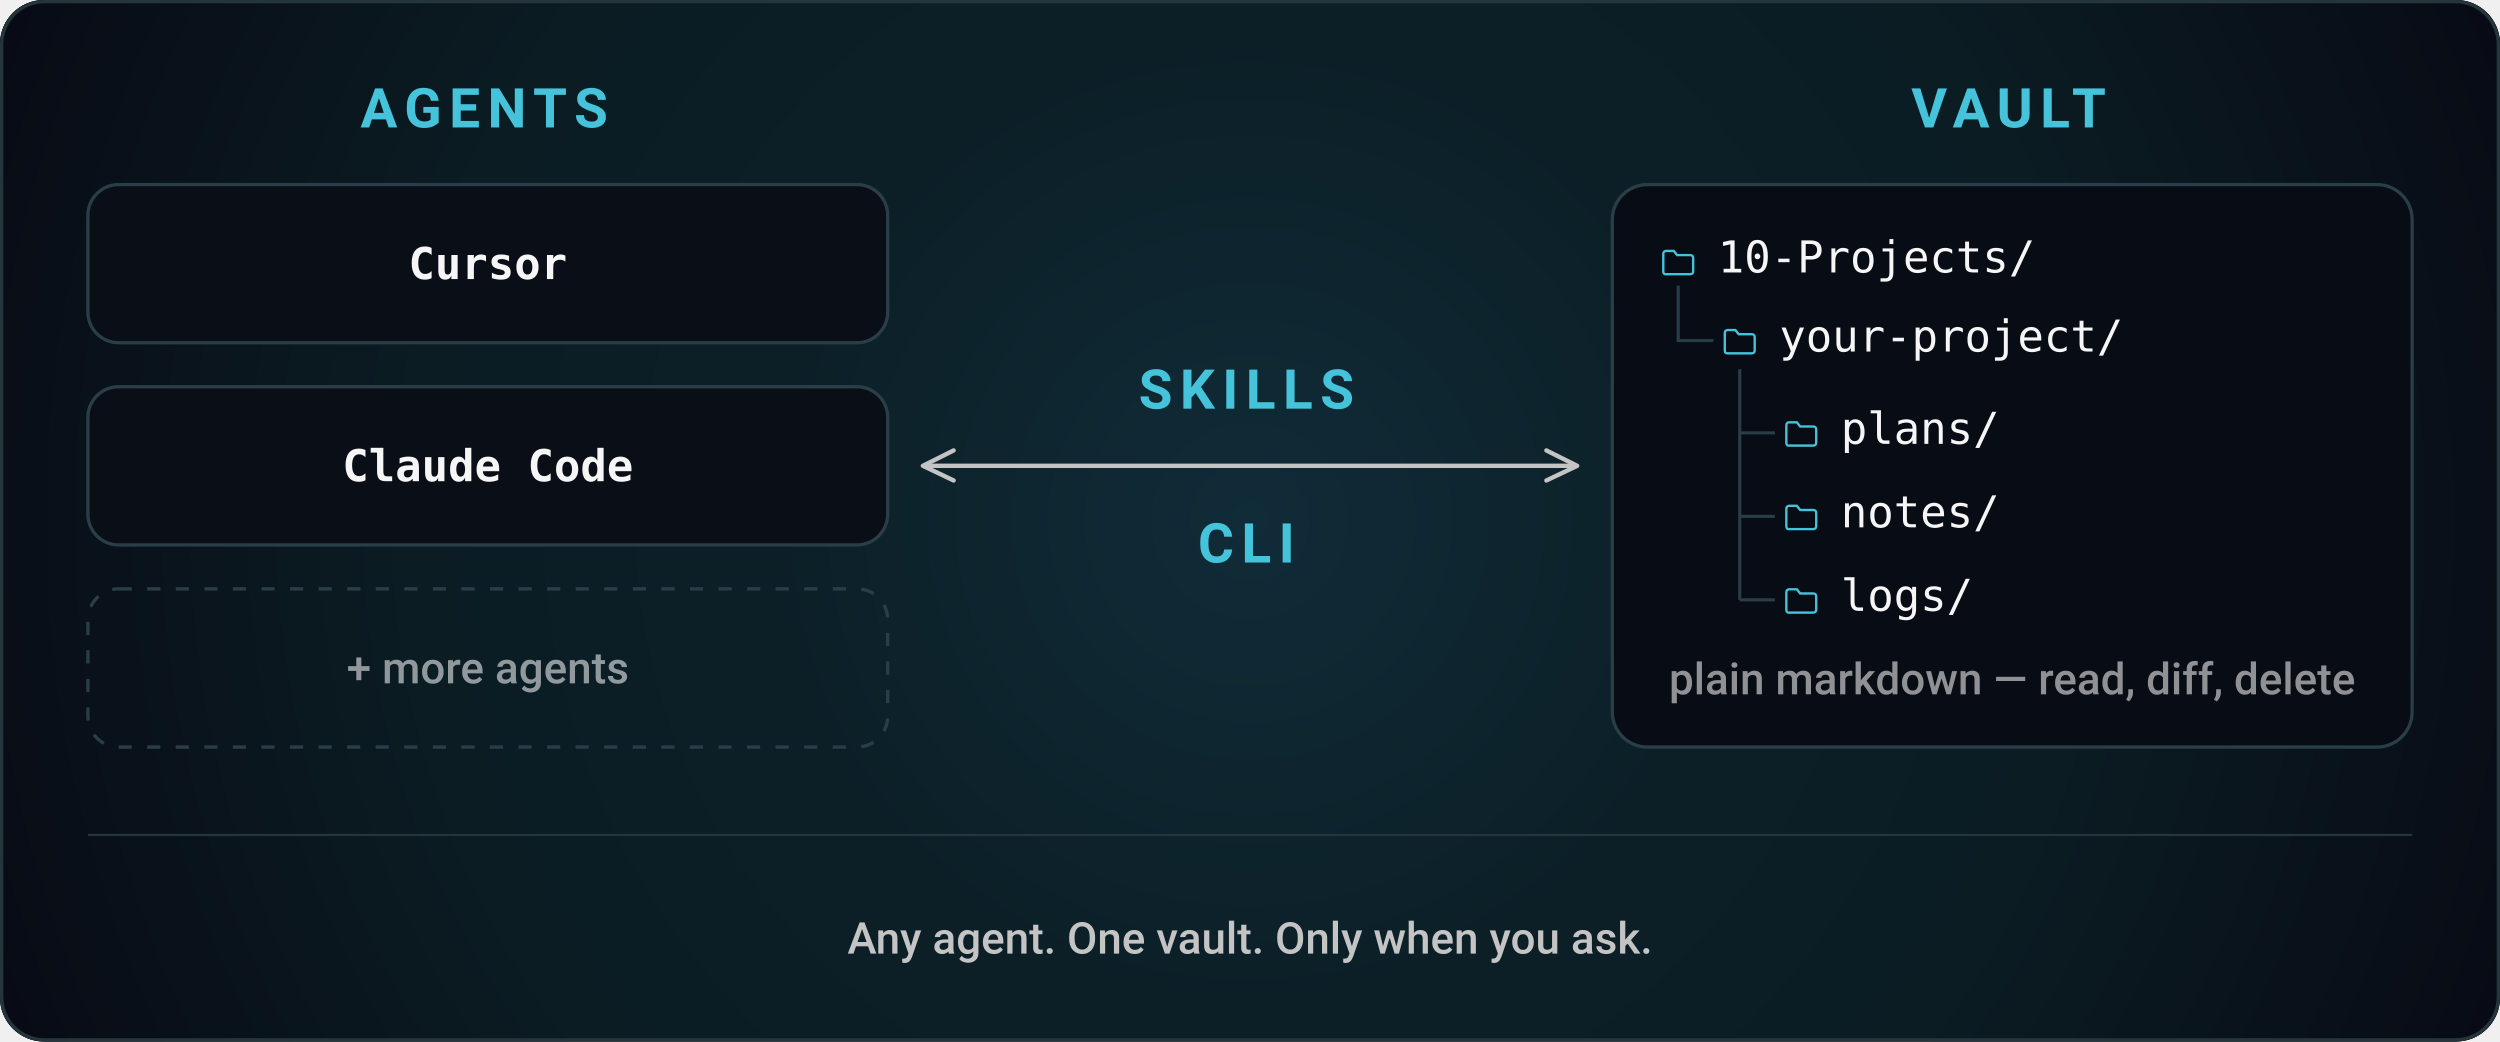
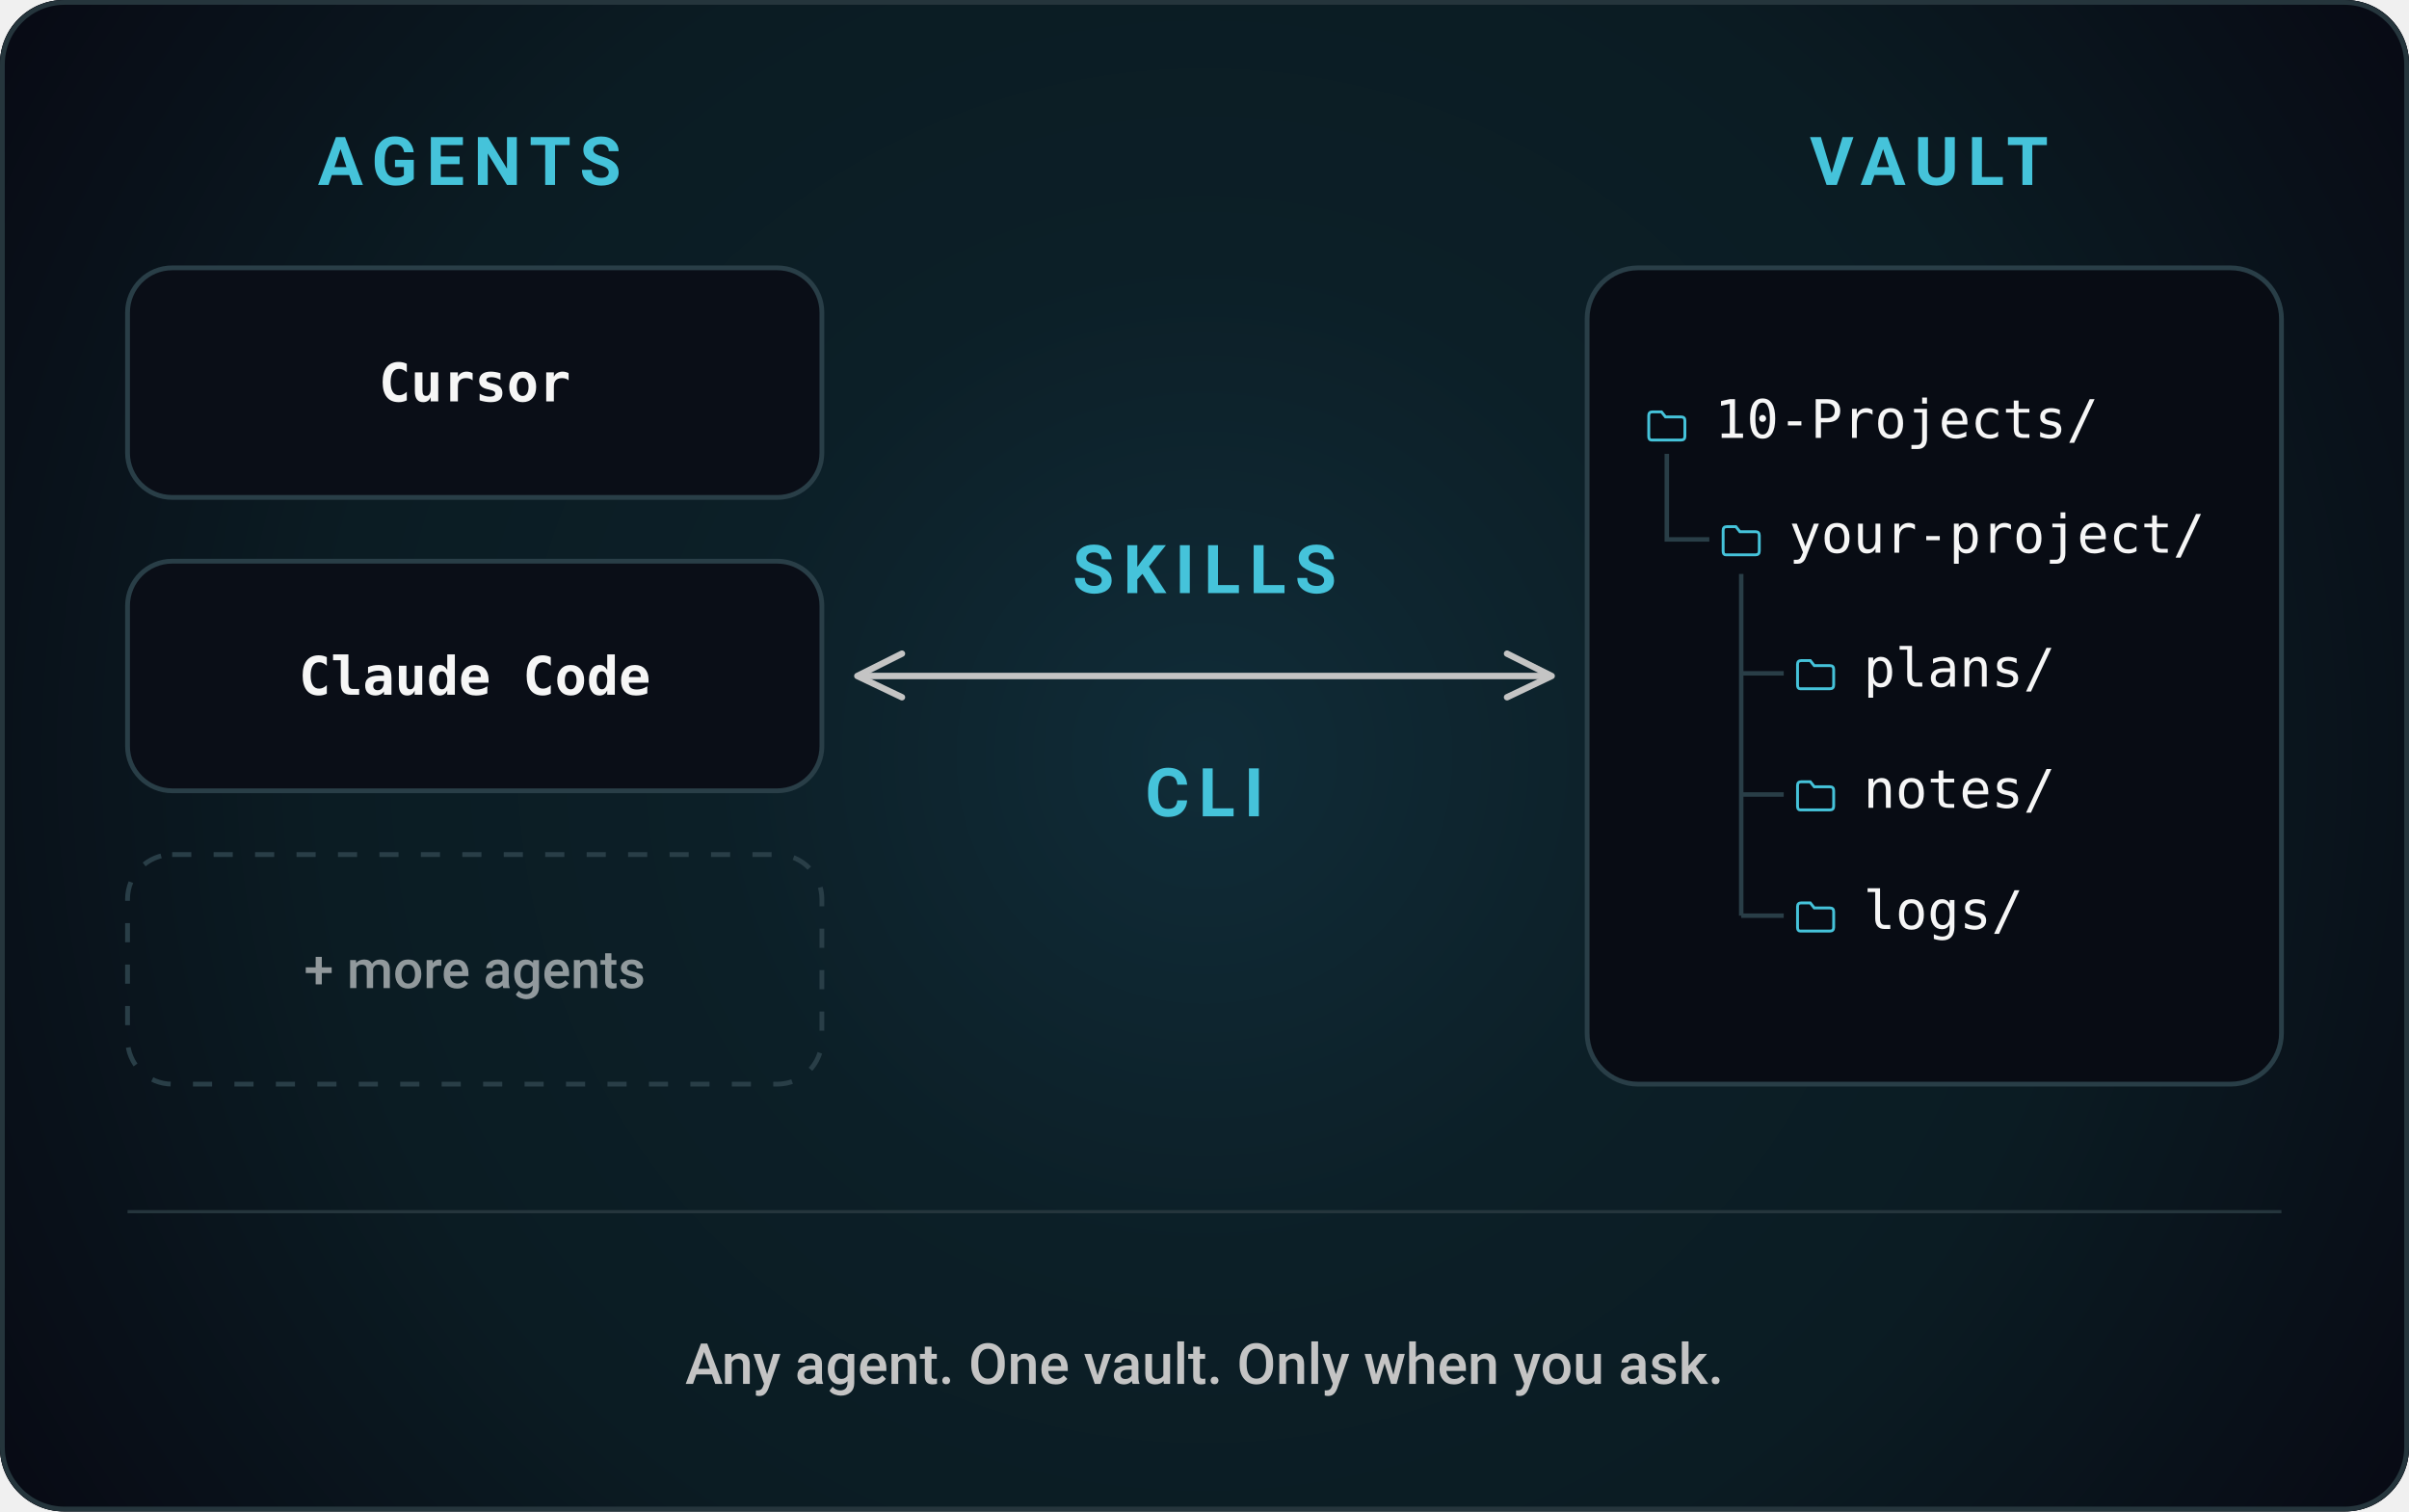
- <svg xmlns="http://www.w3.org/2000/svg" width="1024" height="426.6" viewBox="0 0 1024 426.6" role="img" aria-labelledby="what-title what-desc" font-family="system-ui, -apple-system, 'Segoe UI', Roboto, Helvetica, Arial, sans-serif" text-rendering="geometricPrecision">
+ <svg xmlns="http://www.w3.org/2000/svg" width="680" height="426.6" viewBox="0 0 680 426.6" role="img" aria-labelledby="what-title what-desc" font-family="system-ui, -apple-system, 'Segoe UI', Roboto, Helvetica, Arial, sans-serif" text-rendering="geometricPrecision">
  <defs>
-     <radialGradient id="glow" cx="512" cy="213.3" r="558" gradientUnits="userSpaceOnUse">
+     <radialGradient id="glow" cx="340" cy="213.3" r="400" gradientUnits="userSpaceOnUse">
      <stop offset="0" stop-color="#102C38" />
      <stop offset="0.35" stop-color="#0C1F27" />
      <stop offset="0.62" stop-color="#0B1C23" />
      <stop offset="1" stop-color="#080A14" />
    </radialGradient>
    <symbol id="folder" viewBox="0 0 16 13">
      <path class="folder" d="M1.2 2.6q0-1.4 1.4-1.4h3.4l1.5 1.9h5.9q1.4 0 1.4 1.4v5.9q0 1.4-1.4 1.4H2.2q-1 0-1-1.4z" />
    </symbol>
  </defs>
  <style>
    .bg { fill: #080A14; }
    .glow { fill: url(#glow); }
    .frame { fill: none; stroke: #25353C; stroke-width: 1.35; }
    .card { fill: #0A0E17; stroke: #293E47; stroke-width: 1.35; }
    .card-dash { fill: none; stroke: #293E47; stroke-width: 1.35; stroke-dasharray: 5.4 6.3; }
    .panel { fill: #080C14; stroke: #293E47; stroke-width: 1.35; }
    .mono { font-family: ui-monospace, SFMono-Regular, Menlo, Consolas, monospace; }

-     .kicker { fill: #45C3DA; font-size: 22.5px; font-weight: 600; letter-spacing: 3.06px; }
-     .name { fill: #F6F6F6; font-size: 18px; font-weight: 600; }
-     .more { fill: #FFFFFF; fill-opacity: 0.55; font-size: 18px; font-weight: 500; }
-     .caption { fill: #C4C4C4; font-size: 18px; font-weight: 500; }
-     .file { fill: #F6F6F6; font-size: 18px; }
-     .note { fill: #FFFFFF; fill-opacity: 0.55; font-size: 18px; font-weight: 500; }
+     .kicker { fill: #45C3DA; font-size: 19px; font-weight: 600; letter-spacing: 2.58px; }
+     .name { fill: #F6F6F6; font-size: 15px; font-weight: 600; }
+     .more { fill: #FFFFFF; fill-opacity: 0.55; font-size: 15px; font-weight: 500; }
+     .caption { fill: #C4C4C4; font-size: 16px; font-weight: 500; }
+     .file { fill: #F6F6F6; font-size: 15px; }

    .arrow { fill: none; stroke: #C4C4C4; stroke-width: 1.8; stroke-linecap: round; stroke-linejoin: round; }
    .tree { fill: none; stroke: #293E47; stroke-width: 1.26; }
    .folder { fill: none; stroke: #45C3DA; stroke-width: 1.08; }
    .rule { fill: none; stroke: #25353C; stroke-width: 0.9; }
  </style>
-   <rect class="bg" width="1024" height="426.6" rx="18" />
-   <rect class="glow" width="1024" height="426.6" rx="18" />
-   <rect class="frame" x="0.675" y="0.675" width="1022.65" height="425.25" rx="17.55" />
-   <text class="kicker" x="198.3" y="52.2" text-anchor="middle">AGENTS</text>
-   <rect class="card" x="36" y="75.6" width="327.6" height="64.8" rx="12.6" />
-   <text class="name mono" x="199.8" y="114.3" text-anchor="middle">Cursor</text>
-   <rect class="card" x="36" y="158.4" width="327.6" height="64.8" rx="12.6" />
-   <text class="name mono" x="199.8" y="197.1" text-anchor="middle">Claude Code</text>
-   <rect class="card-dash" x="36" y="241.2" width="327.6" height="64.8" rx="12.6" />
-   <text class="more" x="199.8" y="279.9" text-anchor="middle">+ more agents</text>
-   <text class="kicker" x="510.5" y="167.4" text-anchor="middle">SKILLS</text>
-   <path class="arrow" d="M380 190.8H644" />
-   <path class="arrow" d="M390.6 184.5L378 190.8L390.6 196.8" />
-   <path class="arrow" d="M633.4 184.5L646 190.8L633.4 196.8" />
-   <text class="kicker" x="510.5" y="230.4" text-anchor="middle">CLI</text>
-   <text class="kicker" x="822.7" y="52.2" text-anchor="middle">VAULT</text>
-   <rect class="panel" x="660.4" y="75.6" width="327.6" height="230.4" rx="14.4" />
-   <use href="#folder" x="680.2" y="101.7" width="14.4" height="11.7" />
-   <text class="file mono" x="703.6" y="111.6">10-Projects/</text>
-   <path class="tree" d="M687.4 117v22.5h14.4" />
-   <use href="#folder" x="705.4" y="134.1" width="14.4" height="11.7" />
-   <text class="file mono" x="728.8" y="144">your-project/</text>
-   <path class="tree" d="M712.6 151.2v94.5" />
-   <path class="tree" d="M712.6 177.3h14.4M712.6 211.5h14.4M712.6 245.7h14.4" />
-   <use href="#folder" x="730.6" y="171.9" width="14.4" height="11.7" />
-   <text class="file mono" x="754" y="181.8">plans/</text>
-   <use href="#folder" x="730.6" y="206.1" width="14.4" height="11.7" />
-   <text class="file mono" x="754" y="216">notes/</text>
-   <use href="#folder" x="730.6" y="240.3" width="14.4" height="11.7" />
-   <text class="file mono" x="754" y="250.2">logs/</text>
-   <text class="note" x="824.2" y="284.4" text-anchor="middle">plain markdown — read, diff, delete</text>
-   <path class="rule" d="M36 342h952" />
-   <text class="caption" x="512" y="390.6" text-anchor="middle">Any agent. One vault. Only when you ask.</text>
+   <rect class="bg" width="680" height="426.6" rx="18" />
+   <rect class="glow" width="680" height="426.6" rx="18" />
+   <rect class="frame" x="0.675" y="0.675" width="678.65" height="425.25" rx="17.55" />
+   <text class="kicker" x="132.5" y="52.2" text-anchor="middle">AGENTS</text>
+   <rect class="card" x="36" y="75.6" width="196" height="64.8" rx="12.6" />
+   <text class="name mono" x="134" y="113.3" text-anchor="middle">Cursor</text>
+   <rect class="card" x="36" y="158.4" width="196" height="64.8" rx="12.6" />
+   <text class="name mono" x="134" y="196.1" text-anchor="middle">Claude Code</text>
+   <rect class="card-dash" x="36" y="241.2" width="196" height="64.8" rx="12.6" />
+   <text class="more" x="134" y="278.9" text-anchor="middle">+ more agents</text>
+   <text class="kicker" x="340" y="167.4" text-anchor="middle">SKILLS</text>
+   <path class="arrow" d="M244 190.8H436" />
+   <path class="arrow" d="M254.6 184.5L242 190.8L254.6 196.8" />
+   <path class="arrow" d="M425.4 184.5L438 190.8L425.4 196.8" />
+   <text class="kicker" x="340" y="230.4" text-anchor="middle">CLI</text>
+   <text class="kicker" x="544.5" y="52.2" text-anchor="middle">VAULT</text>
+   <rect class="panel" x="448" y="75.6" width="196" height="230.4" rx="14.4" />
+   <use href="#folder" x="464.5" y="115.35" width="12" height="9.75" />
+   <text class="file mono" x="484" y="123.6">10-Projects/</text>
+   <path class="tree" d="M470.5 128.1V152.25h12" />
+   <use href="#folder" x="485.5" y="147.75" width="12" height="9.75" />
+   <text class="file mono" x="505" y="156">your-project/</text>
+   <path class="tree" d="M491.5 162V258.45" />
+   <path class="tree" d="M491.5 190.05h12M491.5 224.25h12M491.5 258.45h12" />
+   <use href="#folder" x="506.5" y="185.55" width="12" height="9.75" />
+   <text class="file mono" x="526" y="193.8">plans/</text>
+   <use href="#folder" x="506.5" y="219.75" width="12" height="9.75" />
+   <text class="file mono" x="526" y="228">notes/</text>
+   <use href="#folder" x="506.5" y="253.95" width="12" height="9.75" />
+   <text class="file mono" x="526" y="262.2">logs/</text>
+   <path class="rule" d="M36 342h608" />
+   <text class="caption" x="340" y="390.6" text-anchor="middle">Any agent. One vault. Only when you ask.</text>
</svg>
